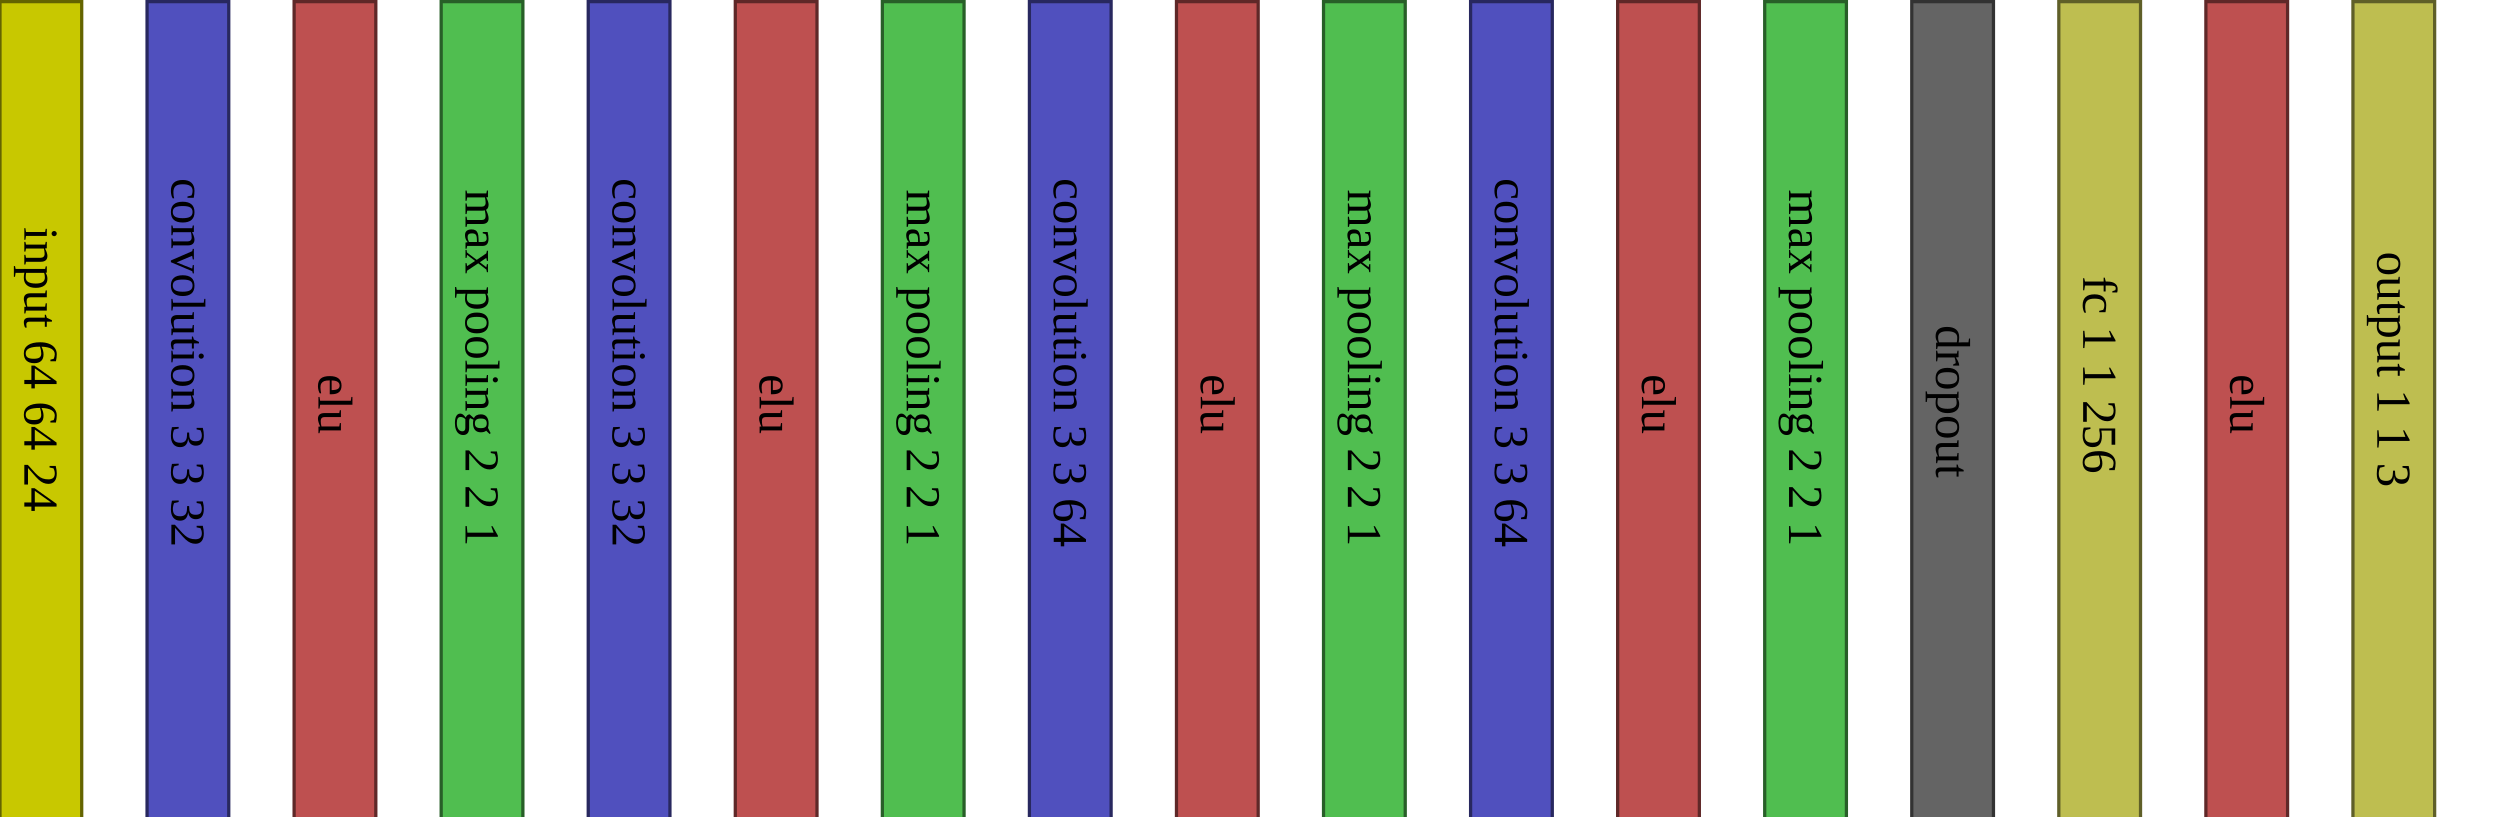
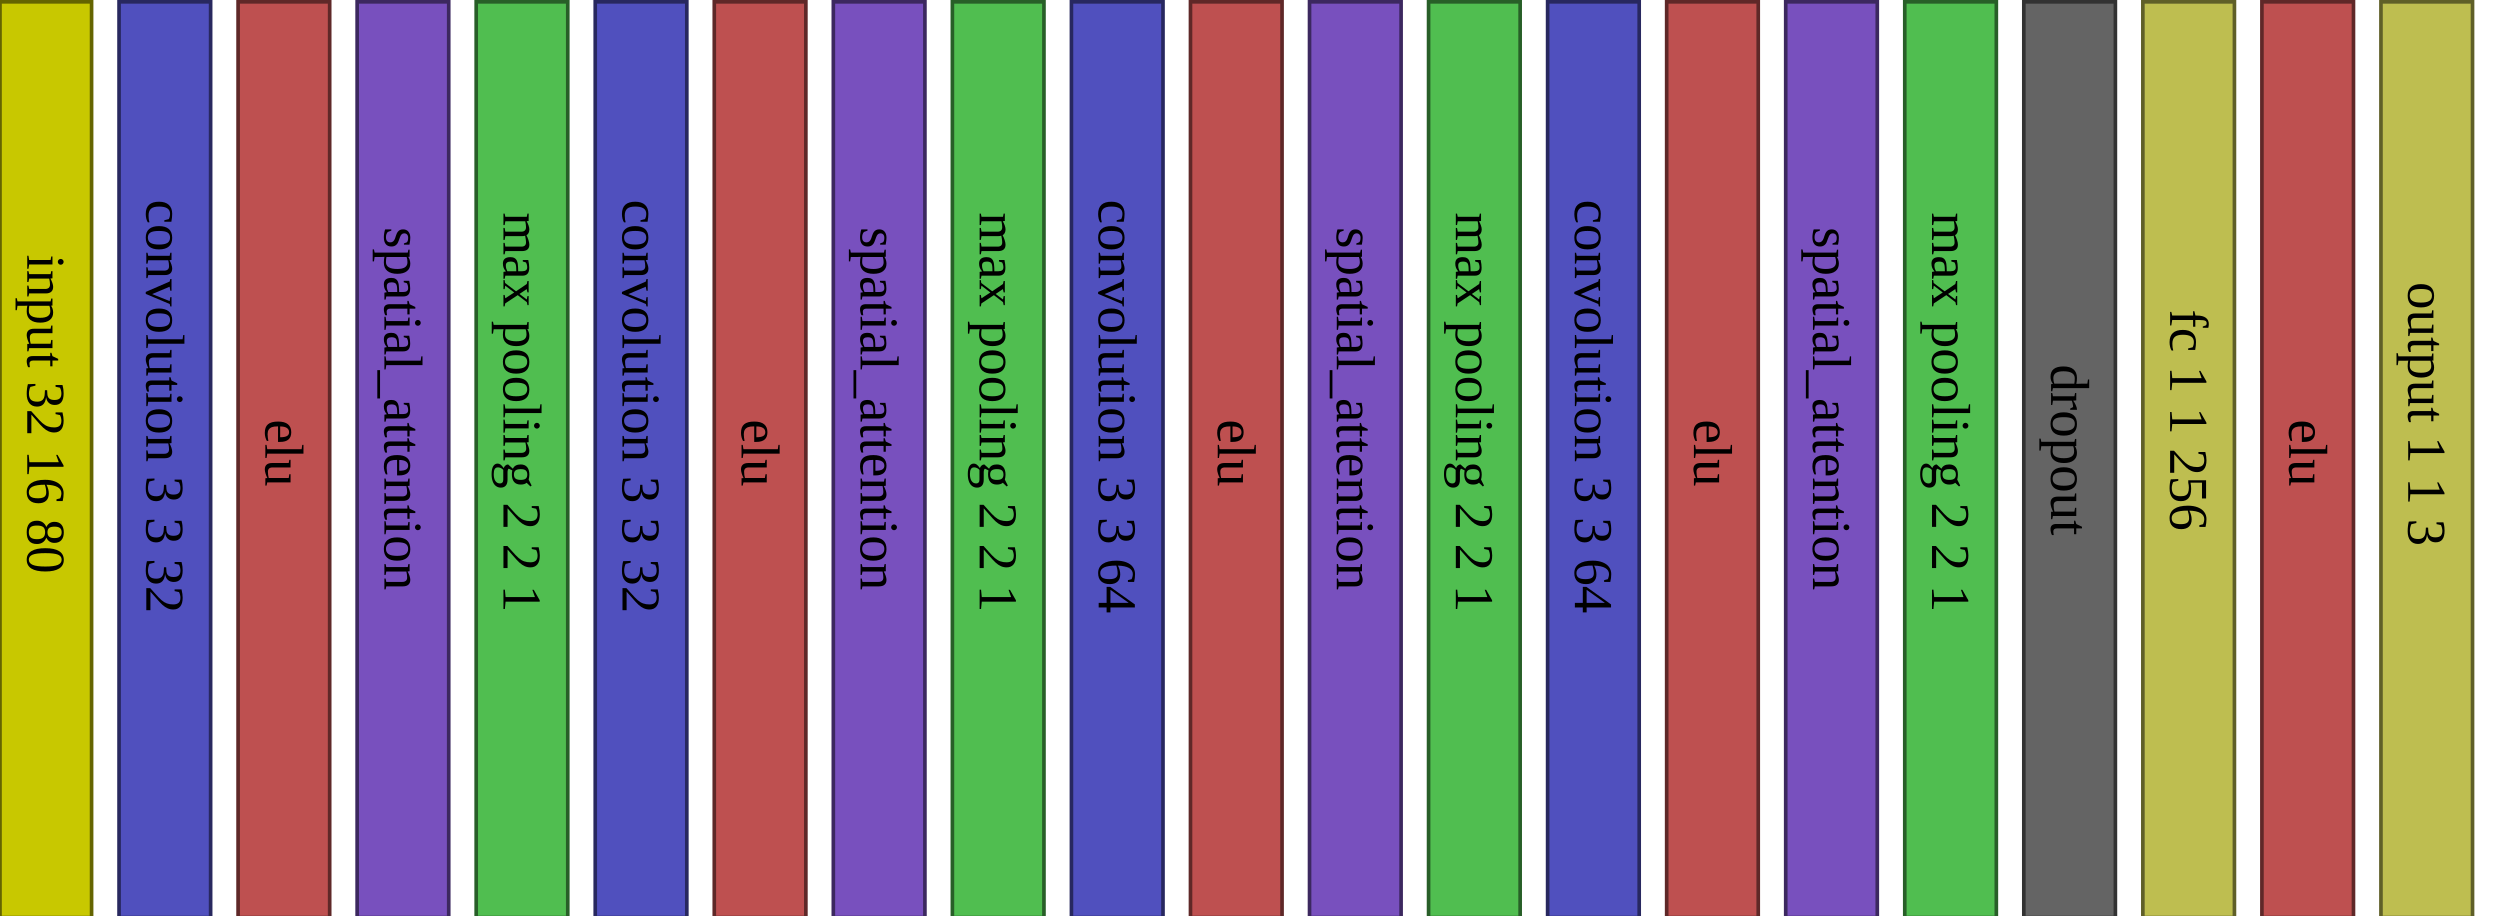
- <svg xmlns="http://www.w3.org/2000/svg" version="1.1" width="1530" height="500">
+ <svg xmlns="http://www.w3.org/2000/svg" version="1.1" width="1365" height="500">
  <rect x="0" y="1" width="50" height="500" fill="rgb(200,200,0)" stroke-width="2" stroke="rgb(100,100,0)" />
-   <text x="25" y="139" style="font-size: 30px; writing-mode: tb; ">input 64 64 24 </text>
-   <rect x="90" y="1" width="50" height="500" fill="rgb(80,80,190)" stroke-width="2" stroke="rgb(40,40,95)" />
-   <text x="115" y="109" style="font-size: 30px; writing-mode: tb; ">convolution 3 3 32 </text>
-   <rect x="180" y="1" width="50" height="500" fill="rgb(190,80,80)" stroke-width="2" stroke="rgb(95,40,40)" />
-   <text x="205" y="229" style="font-size: 30px; writing-mode: tb; ">elu</text>
-   <rect x="270" y="1" width="50" height="500" fill="rgb(80,190,80)" stroke-width="2" stroke="rgb(40,95,40)" />
-   <text x="295" y="116" style="font-size: 30px; writing-mode: tb; ">max pooling 2 2 1 </text>
-   <rect x="360" y="1" width="50" height="500" fill="rgb(80,80,190)" stroke-width="2" stroke="rgb(40,40,95)" />
-   <text x="385" y="109" style="font-size: 30px; writing-mode: tb; ">convolution 3 3 32 </text>
-   <rect x="450" y="1" width="50" height="500" fill="rgb(190,80,80)" stroke-width="2" stroke="rgb(95,40,40)" />
-   <text x="475" y="229" style="font-size: 30px; writing-mode: tb; ">elu</text>
-   <rect x="540" y="1" width="50" height="500" fill="rgb(80,190,80)" stroke-width="2" stroke="rgb(40,95,40)" />
-   <text x="565" y="116" style="font-size: 30px; writing-mode: tb; ">max pooling 2 2 1 </text>
-   <rect x="630" y="1" width="50" height="500" fill="rgb(80,80,190)" stroke-width="2" stroke="rgb(40,40,95)" />
-   <text x="655" y="109" style="font-size: 30px; writing-mode: tb; ">convolution 3 3 64 </text>
-   <rect x="720" y="1" width="50" height="500" fill="rgb(190,80,80)" stroke-width="2" stroke="rgb(95,40,40)" />
-   <text x="745" y="229" style="font-size: 30px; writing-mode: tb; ">elu</text>
-   <rect x="810" y="1" width="50" height="500" fill="rgb(80,190,80)" stroke-width="2" stroke="rgb(40,95,40)" />
-   <text x="835" y="116" style="font-size: 30px; writing-mode: tb; ">max pooling 2 2 1 </text>
-   <rect x="900" y="1" width="50" height="500" fill="rgb(80,80,190)" stroke-width="2" stroke="rgb(40,40,95)" />
-   <text x="925" y="109" style="font-size: 30px; writing-mode: tb; ">convolution 3 3 64 </text>
-   <rect x="990" y="1" width="50" height="500" fill="rgb(190,80,80)" stroke-width="2" stroke="rgb(95,40,40)" />
-   <text x="1015" y="229" style="font-size: 30px; writing-mode: tb; ">elu</text>
-   <rect x="1080" y="1" width="50" height="500" fill="rgb(80,190,80)" stroke-width="2" stroke="rgb(40,95,40)" />
-   <text x="1105" y="116" style="font-size: 30px; writing-mode: tb; ">max pooling 2 2 1 </text>
-   <rect x="1170" y="1" width="50" height="500" fill="rgb(100,100,100)" stroke-width="2" stroke="rgb(50,50,50)" />
-   <text x="1195" y="199" style="font-size: 30px; writing-mode: tb; ">dropout</text>
-   <rect x="1260" y="1" width="50" height="500" fill="rgb(190,190,80)" stroke-width="2" stroke="rgb(95,95,40)" />
-   <text x="1285" y="169" style="font-size: 30px; writing-mode: tb; ">fc 1 1 256 </text>
-   <rect x="1350" y="1" width="50" height="500" fill="rgb(190,80,80)" stroke-width="2" stroke="rgb(95,40,40)" />
-   <text x="1375" y="229" style="font-size: 30px; writing-mode: tb; ">elu</text>
-   <rect x="1440" y="1" width="50" height="500" fill="rgb(190,190,80)" stroke-width="2" stroke="rgb(95,95,40)" />
-   <text x="1465" y="154" style="font-size: 30px; writing-mode: tb; ">output 1 1 3 </text>
+   <text x="25" y="139" style="font-size: 30px; writing-mode: tb; ">input 32 16 80 </text>
+   <rect x="65" y="1" width="50" height="500" fill="rgb(80,80,190)" stroke-width="2" stroke="rgb(40,40,95)" />
+   <text x="90" y="109" style="font-size: 30px; writing-mode: tb; ">convolution 3 3 32 </text>
+   <rect x="130" y="1" width="50" height="500" fill="rgb(190,80,80)" stroke-width="2" stroke="rgb(95,40,40)" />
+   <text x="155" y="229" style="font-size: 30px; writing-mode: tb; ">elu</text>
+   <rect x="195" y="1" width="50" height="500" fill="rgb(120,80,190)" stroke-width="2" stroke="rgb(60,40,95)" />
+   <text x="220" y="124" style="font-size: 30px; writing-mode: tb; ">spatial_attention</text>
+   <rect x="260" y="1" width="50" height="500" fill="rgb(80,190,80)" stroke-width="2" stroke="rgb(40,95,40)" />
+   <text x="285" y="116" style="font-size: 30px; writing-mode: tb; ">max pooling 2 2 1 </text>
+   <rect x="325" y="1" width="50" height="500" fill="rgb(80,80,190)" stroke-width="2" stroke="rgb(40,40,95)" />
+   <text x="350" y="109" style="font-size: 30px; writing-mode: tb; ">convolution 3 3 32 </text>
+   <rect x="390" y="1" width="50" height="500" fill="rgb(190,80,80)" stroke-width="2" stroke="rgb(95,40,40)" />
+   <text x="415" y="229" style="font-size: 30px; writing-mode: tb; ">elu</text>
+   <rect x="455" y="1" width="50" height="500" fill="rgb(120,80,190)" stroke-width="2" stroke="rgb(60,40,95)" />
+   <text x="480" y="124" style="font-size: 30px; writing-mode: tb; ">spatial_attention</text>
+   <rect x="520" y="1" width="50" height="500" fill="rgb(80,190,80)" stroke-width="2" stroke="rgb(40,95,40)" />
+   <text x="545" y="116" style="font-size: 30px; writing-mode: tb; ">max pooling 2 2 1 </text>
+   <rect x="585" y="1" width="50" height="500" fill="rgb(80,80,190)" stroke-width="2" stroke="rgb(40,40,95)" />
+   <text x="610" y="109" style="font-size: 30px; writing-mode: tb; ">convolution 3 3 64 </text>
+   <rect x="650" y="1" width="50" height="500" fill="rgb(190,80,80)" stroke-width="2" stroke="rgb(95,40,40)" />
+   <text x="675" y="229" style="font-size: 30px; writing-mode: tb; ">elu</text>
+   <rect x="715" y="1" width="50" height="500" fill="rgb(120,80,190)" stroke-width="2" stroke="rgb(60,40,95)" />
+   <text x="740" y="124" style="font-size: 30px; writing-mode: tb; ">spatial_attention</text>
+   <rect x="780" y="1" width="50" height="500" fill="rgb(80,190,80)" stroke-width="2" stroke="rgb(40,95,40)" />
+   <text x="805" y="116" style="font-size: 30px; writing-mode: tb; ">max pooling 2 2 1 </text>
+   <rect x="845" y="1" width="50" height="500" fill="rgb(80,80,190)" stroke-width="2" stroke="rgb(40,40,95)" />
+   <text x="870" y="109" style="font-size: 30px; writing-mode: tb; ">convolution 3 3 64 </text>
+   <rect x="910" y="1" width="50" height="500" fill="rgb(190,80,80)" stroke-width="2" stroke="rgb(95,40,40)" />
+   <text x="935" y="229" style="font-size: 30px; writing-mode: tb; ">elu</text>
+   <rect x="975" y="1" width="50" height="500" fill="rgb(120,80,190)" stroke-width="2" stroke="rgb(60,40,95)" />
+   <text x="1000" y="124" style="font-size: 30px; writing-mode: tb; ">spatial_attention</text>
+   <rect x="1040" y="1" width="50" height="500" fill="rgb(80,190,80)" stroke-width="2" stroke="rgb(40,95,40)" />
+   <text x="1065" y="116" style="font-size: 30px; writing-mode: tb; ">max pooling 2 2 1 </text>
+   <rect x="1105" y="1" width="50" height="500" fill="rgb(100,100,100)" stroke-width="2" stroke="rgb(50,50,50)" />
+   <text x="1130" y="199" style="font-size: 30px; writing-mode: tb; ">dropout</text>
+   <rect x="1170" y="1" width="50" height="500" fill="rgb(190,190,80)" stroke-width="2" stroke="rgb(95,95,40)" />
+   <text x="1195" y="169" style="font-size: 30px; writing-mode: tb; ">fc 1 1 256 </text>
+   <rect x="1235" y="1" width="50" height="500" fill="rgb(190,80,80)" stroke-width="2" stroke="rgb(95,40,40)" />
+   <text x="1260" y="229" style="font-size: 30px; writing-mode: tb; ">elu</text>
+   <rect x="1300" y="1" width="50" height="500" fill="rgb(190,190,80)" stroke-width="2" stroke="rgb(95,95,40)" />
+   <text x="1325" y="154" style="font-size: 30px; writing-mode: tb; ">output 1 1 3 </text>
</svg>
